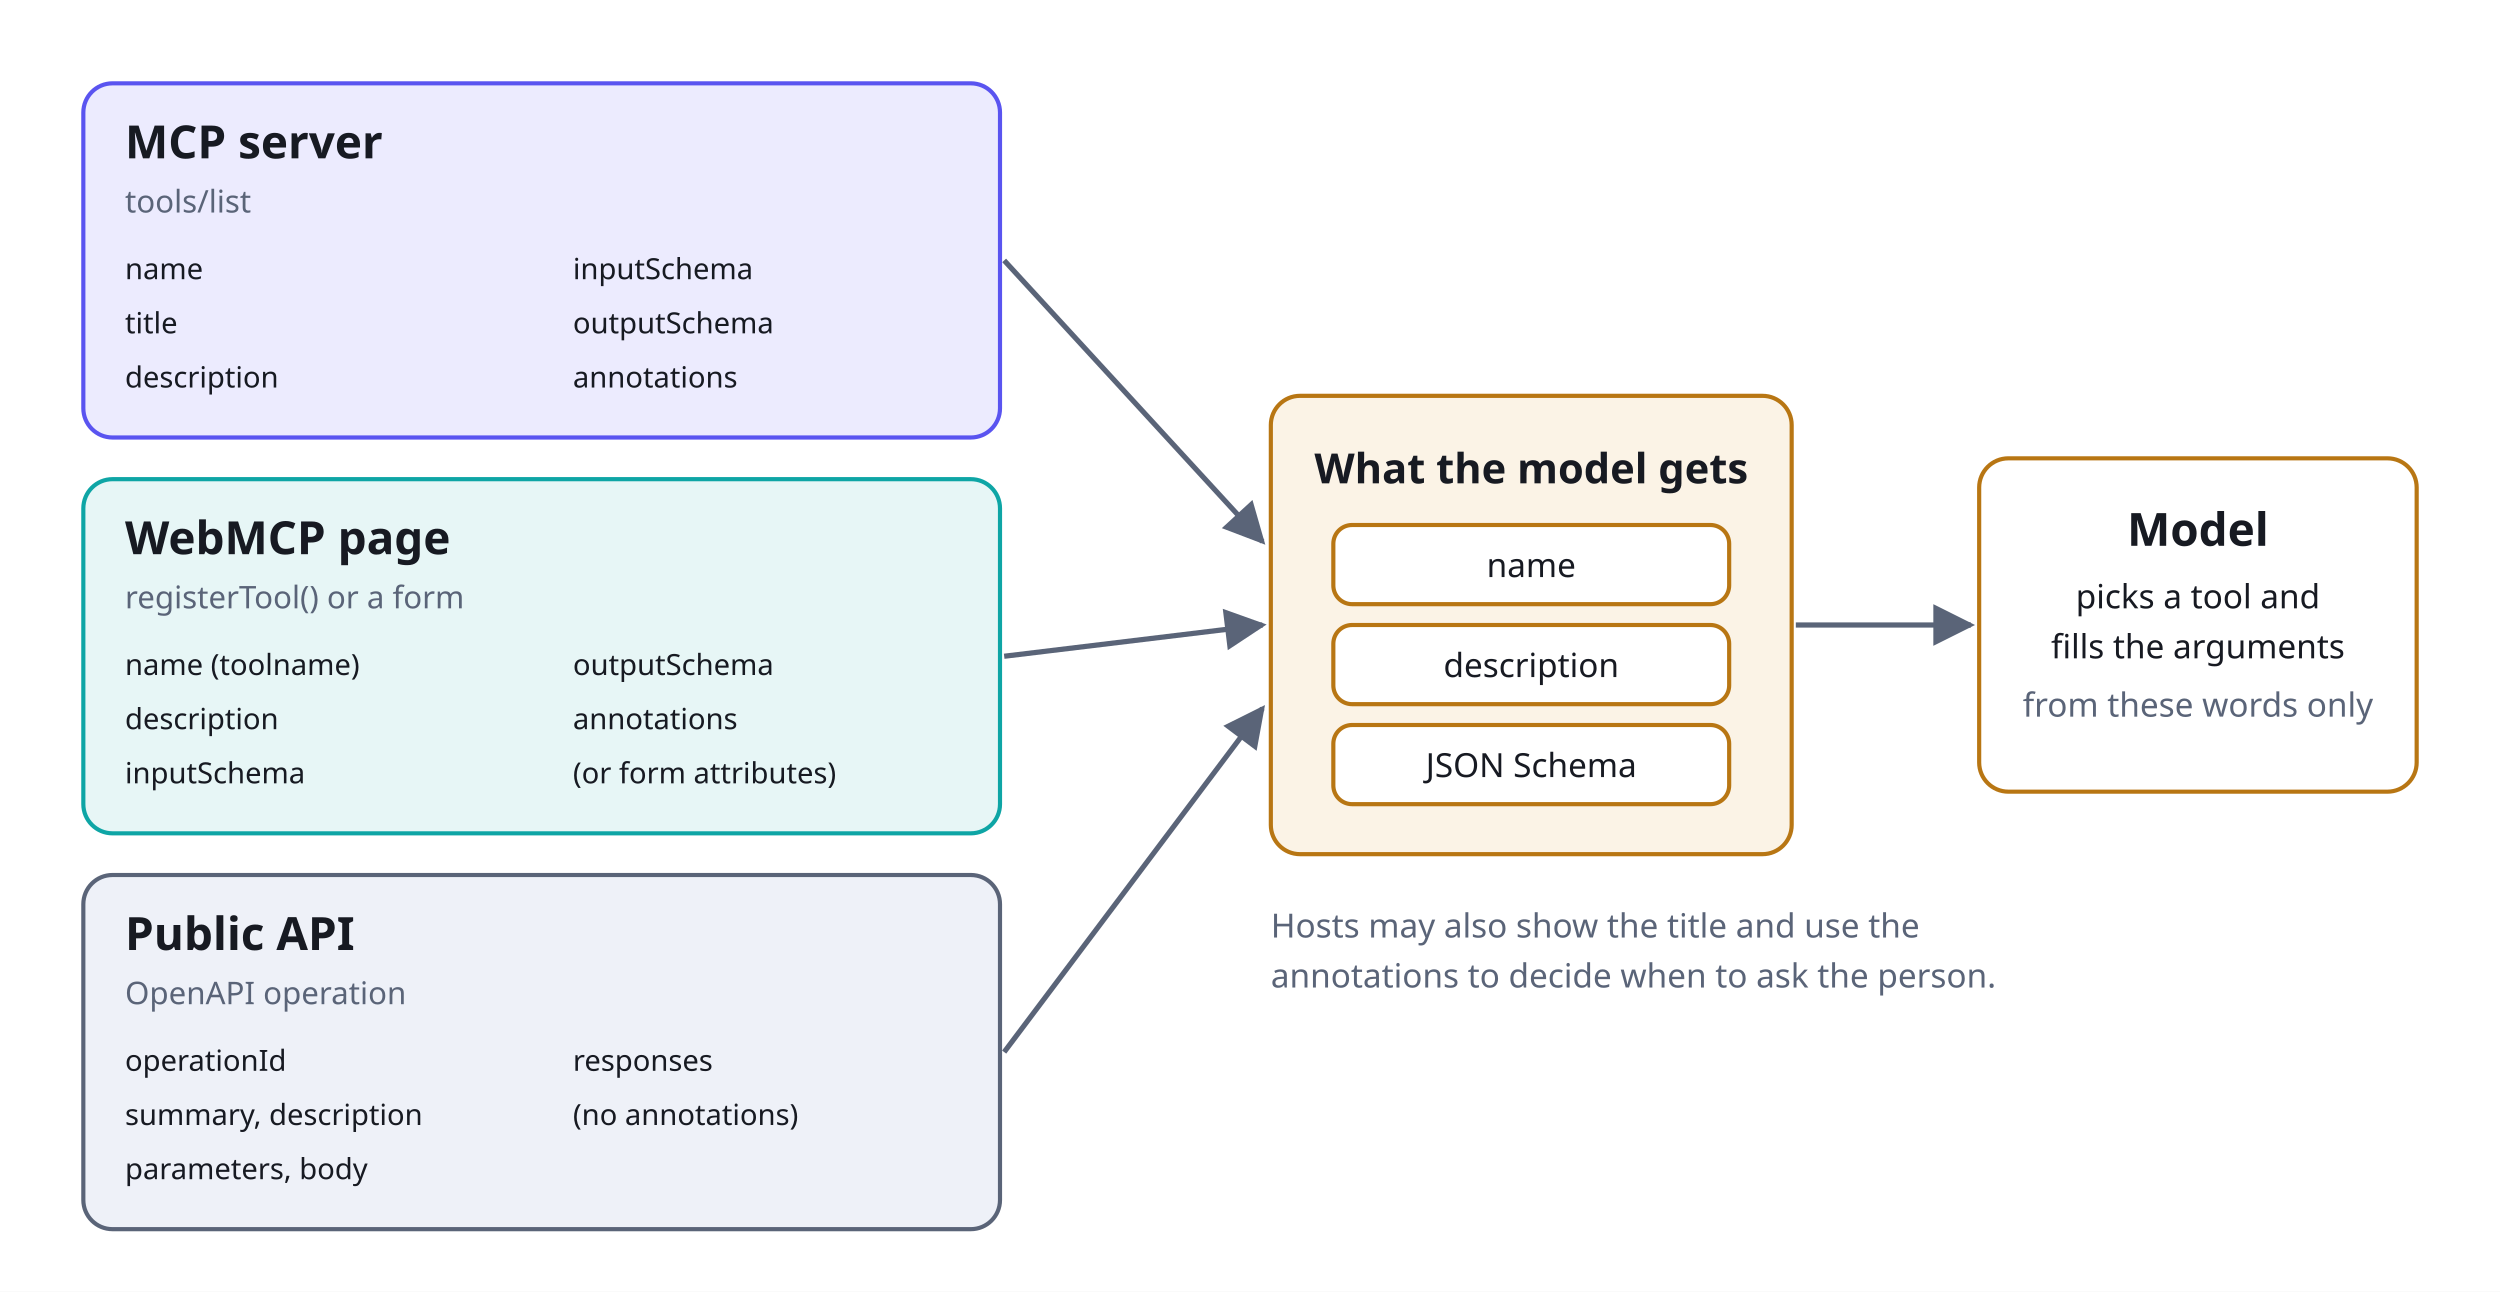
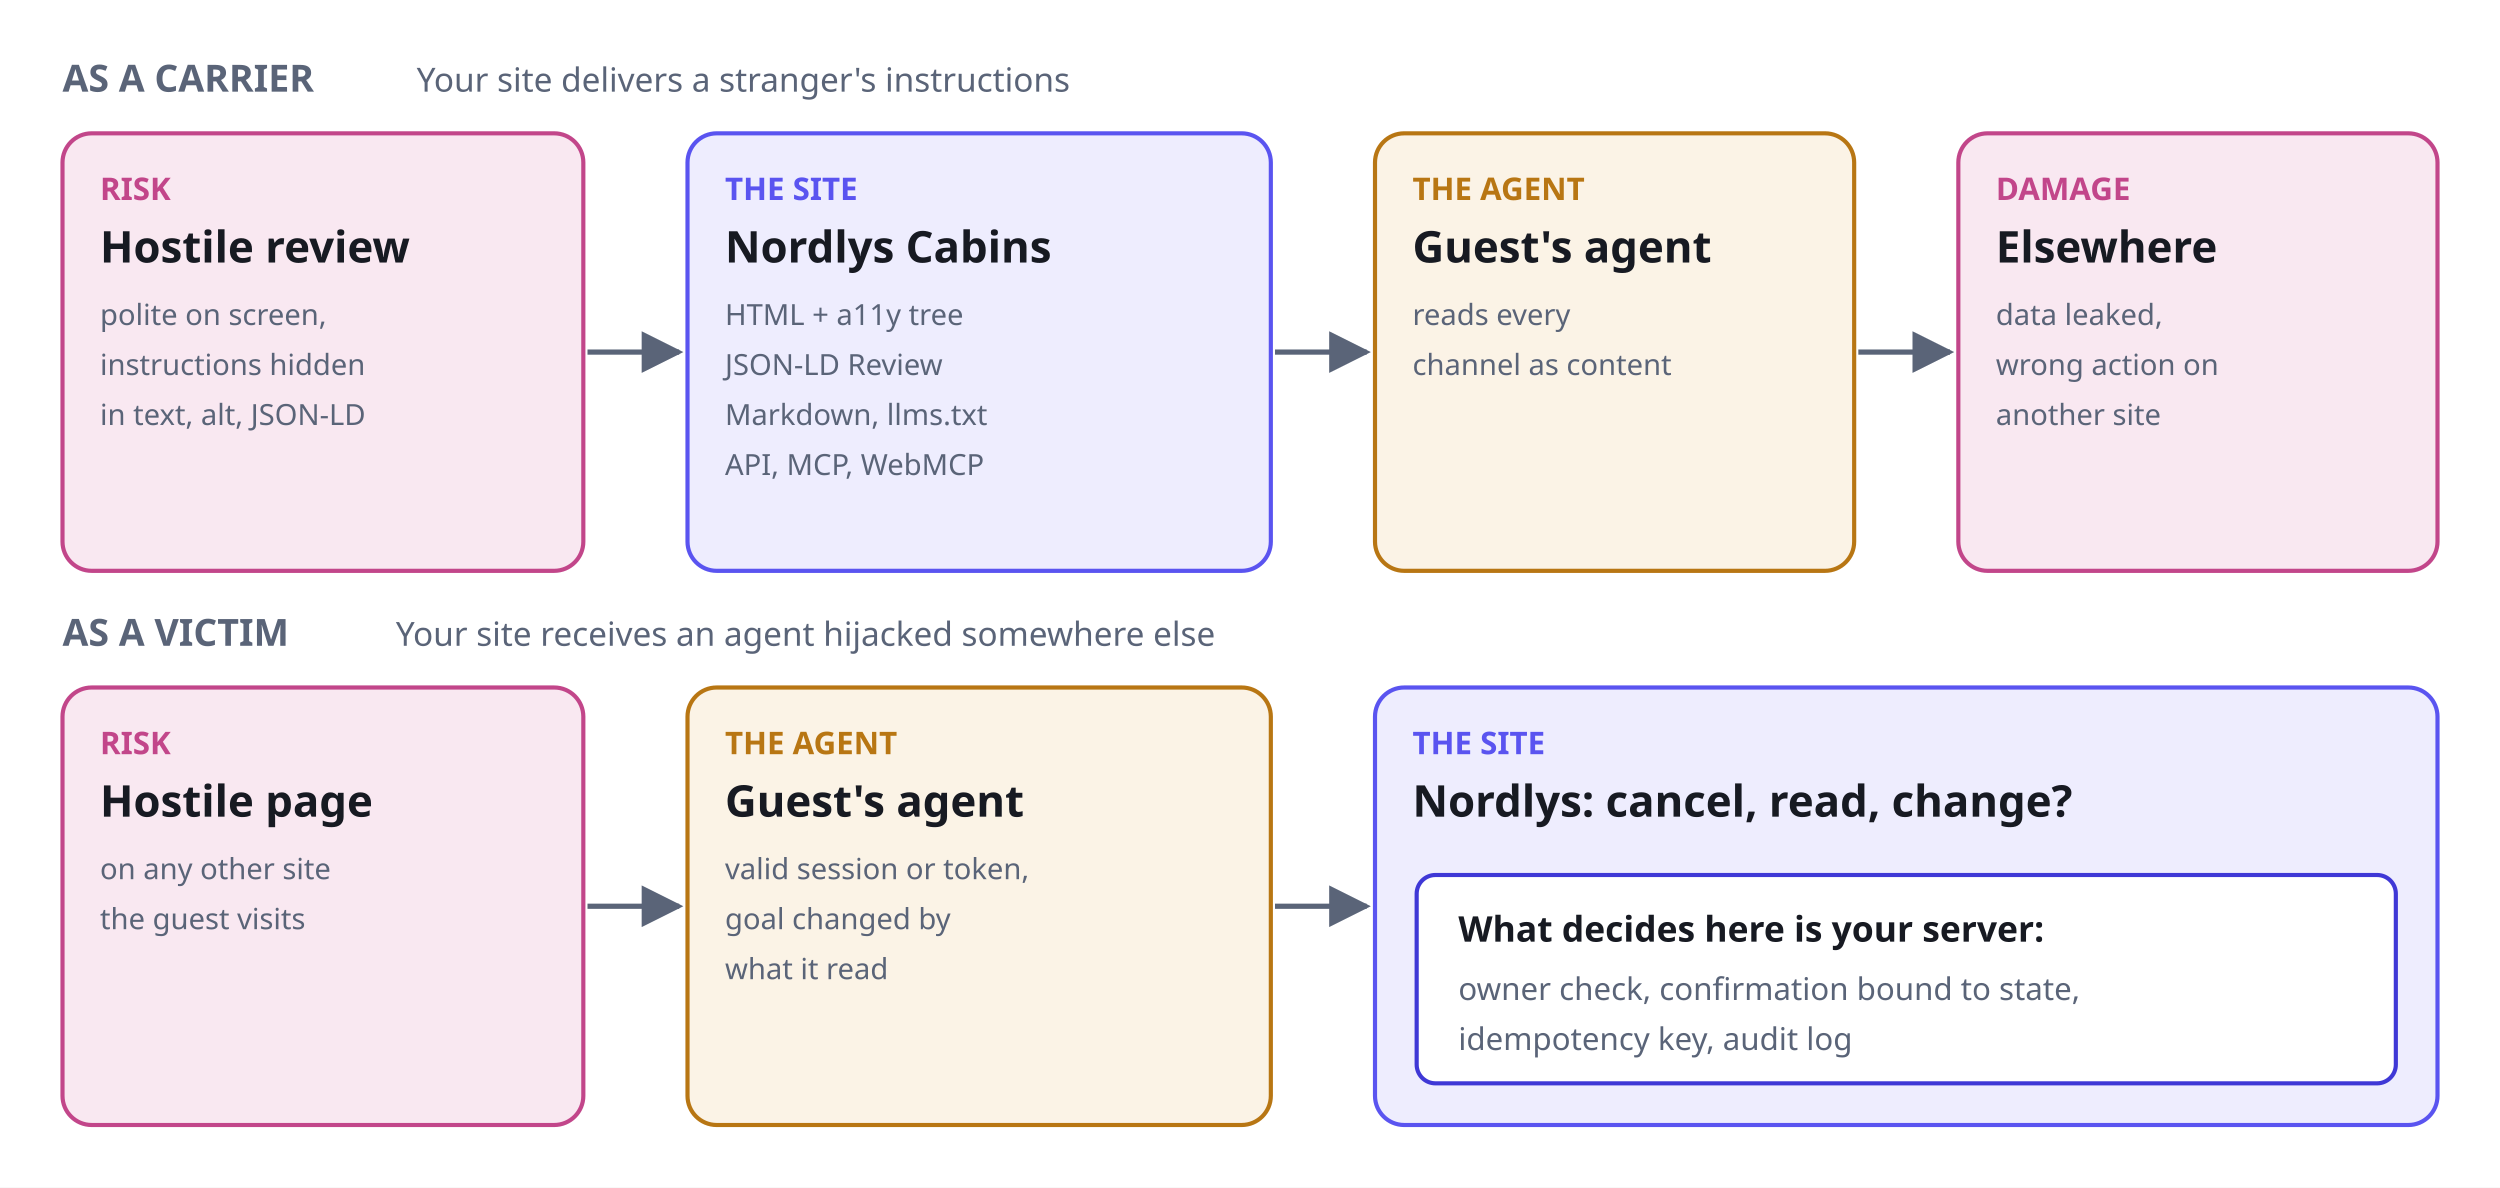
- <svg xmlns="http://www.w3.org/2000/svg" viewBox="0 0 1200 620" width="1200" height="620">
+ <svg xmlns="http://www.w3.org/2000/svg" viewBox="0 0 1200 570" width="1200" height="570">
  <defs>
    <marker id="arr" viewBox="0 0 10 10" refX="9" refY="5" markerWidth="8" markerHeight="8" orient="auto-start-reverse">
      <path d="M0,0 L10,5 L0,10 z" fill="#5A6478" />
    </marker>
  </defs>
-   <rect width="1200" height="620" fill="#FFFFFF" />
-   <rect x="40" y="40" width="440" height="170" rx="14" fill="#ECEBFE" stroke="#5A54F0" stroke-width="2" />
-   <text x="60" y="76" font-family="Bricolage Grotesque" font-size="22" font-weight="700" fill="#171A22" text-anchor="start">MCP server</text>
-   <text x="60" y="102" font-family="IBM Plex Mono" font-size="15" font-weight="400" fill="#5A6478" text-anchor="start">tools/list</text>
-   <text x="60" y="134" font-family="IBM Plex Mono" font-size="14" font-weight="400" fill="#171A22" text-anchor="start">name</text>
-   <text x="60" y="160" font-family="IBM Plex Mono" font-size="14" font-weight="400" fill="#171A22" text-anchor="start">title</text>
-   <text x="60" y="186" font-family="IBM Plex Mono" font-size="14" font-weight="400" fill="#171A22" text-anchor="start">description</text>
-   <text x="275" y="134" font-family="IBM Plex Mono" font-size="14" font-weight="400" fill="#171A22" text-anchor="start">inputSchema</text>
-   <text x="275" y="160" font-family="IBM Plex Mono" font-size="14" font-weight="400" fill="#171A22" text-anchor="start">outputSchema</text>
-   <text x="275" y="186" font-family="IBM Plex Mono" font-size="14" font-weight="400" fill="#171A22" text-anchor="start">annotations</text>
-   <line x1="482" y1="125" x2="606" y2="260" stroke="#5A6478" stroke-width="2.5" marker-end="url(#arr)" />
-   <rect x="40" y="230" width="440" height="170" rx="14" fill="#E7F6F6" stroke="#0EA5A5" stroke-width="2" />
-   <text x="60" y="266" font-family="Bricolage Grotesque" font-size="22" font-weight="700" fill="#171A22" text-anchor="start">WebMCP page</text>
-   <text x="60" y="292" font-family="IBM Plex Mono" font-size="15" font-weight="400" fill="#5A6478" text-anchor="start">registerTool() or a form</text>
-   <text x="60" y="324" font-family="IBM Plex Mono" font-size="14" font-weight="400" fill="#171A22" text-anchor="start">name (toolname)</text>
-   <text x="60" y="350" font-family="IBM Plex Mono" font-size="14" font-weight="400" fill="#171A22" text-anchor="start">description</text>
-   <text x="60" y="376" font-family="IBM Plex Mono" font-size="14" font-weight="400" fill="#171A22" text-anchor="start">inputSchema</text>
-   <text x="275" y="324" font-family="IBM Plex Mono" font-size="14" font-weight="400" fill="#171A22" text-anchor="start">outputSchema</text>
-   <text x="275" y="350" font-family="IBM Plex Mono" font-size="14" font-weight="400" fill="#171A22" text-anchor="start">annotations</text>
-   <text x="275" y="376" font-family="IBM Plex Mono" font-size="14" font-weight="400" fill="#171A22" text-anchor="start">(or form attributes)</text>
-   <line x1="482" y1="315" x2="606" y2="300" stroke="#5A6478" stroke-width="2.5" marker-end="url(#arr)" />
-   <rect x="40" y="420" width="440" height="170" rx="14" fill="#EEF1F8" stroke="#5A6478" stroke-width="2" />
-   <text x="60" y="456" font-family="Bricolage Grotesque" font-size="22" font-weight="700" fill="#171A22" text-anchor="start">Public API</text>
-   <text x="60" y="482" font-family="IBM Plex Mono" font-size="15" font-weight="400" fill="#5A6478" text-anchor="start">OpenAPI operation</text>
-   <text x="60" y="514" font-family="IBM Plex Mono" font-size="14" font-weight="400" fill="#171A22" text-anchor="start">operationId</text>
-   <text x="60" y="540" font-family="IBM Plex Mono" font-size="14" font-weight="400" fill="#171A22" text-anchor="start">summary, description</text>
-   <text x="60" y="566" font-family="IBM Plex Mono" font-size="14" font-weight="400" fill="#171A22" text-anchor="start">parameters, body</text>
-   <text x="275" y="514" font-family="IBM Plex Mono" font-size="14" font-weight="400" fill="#171A22" text-anchor="start">responses</text>
-   <text x="275" y="540" font-family="IBM Plex Mono" font-size="14" font-weight="400" fill="#171A22" text-anchor="start">(no annotations)</text>
-   <line x1="482" y1="505" x2="606" y2="340" stroke="#5A6478" stroke-width="2.5" marker-end="url(#arr)" />
-   <rect x="610" y="190" width="250" height="220" rx="14" fill="#FBF3E6" stroke="#B87613" stroke-width="2" />
-   <text x="735" y="232" font-family="Bricolage Grotesque" font-size="20" font-weight="700" fill="#171A22" text-anchor="middle">What the model gets</text>
-   <rect x="640" y="252" width="190" height="38" rx="9" fill="#FFFFFF" stroke="#B87613" stroke-width="2" />
-   <text x="735" y="277" font-family="IBM Plex Mono" font-size="16" font-weight="400" fill="#171A22" text-anchor="middle">name</text>
-   <rect x="640" y="300" width="190" height="38" rx="9" fill="#FFFFFF" stroke="#B87613" stroke-width="2" />
-   <text x="735" y="325" font-family="IBM Plex Mono" font-size="16" font-weight="400" fill="#171A22" text-anchor="middle">description</text>
-   <rect x="640" y="348" width="190" height="38" rx="9" fill="#FFFFFF" stroke="#B87613" stroke-width="2" />
-   <text x="735" y="373" font-family="IBM Plex Mono" font-size="16" font-weight="400" fill="#171A22" text-anchor="middle">JSON Schema</text>
-   <line x1="862" y1="300" x2="946" y2="300" stroke="#5A6478" stroke-width="2.5" marker-end="url(#arr)" />
-   <rect x="950" y="220" width="210" height="160" rx="14" fill="#FFFFFF" stroke="#B87613" stroke-width="2" />
-   <text x="1055" y="262" font-family="Bricolage Grotesque" font-size="22" font-weight="700" fill="#171A22" text-anchor="middle">Model</text>
-   <text x="1055" y="292" font-family="Literata" font-size="16" font-weight="400" fill="#171A22" text-anchor="middle">picks a tool and</text>
-   <text x="1055" y="316" font-family="Literata" font-size="16" font-weight="400" fill="#171A22" text-anchor="middle">fills the arguments</text>
-   <text x="1055" y="344" font-family="Literata" font-size="16" font-weight="400" fill="#5A6478" text-anchor="middle">from these words only</text>
-   <text x="610" y="450" font-family="Literata" font-size="16" font-weight="400" fill="#5A6478" text-anchor="start">Hosts may also show the title and use the</text>
-   <text x="610" y="474" font-family="Literata" font-size="16" font-weight="400" fill="#5A6478" text-anchor="start">annotations to decide when to ask the person.</text>
+   <rect width="1200" height="570" fill="#FFFFFF" />
+   <text x="30" y="44" font-family="Bricolage Grotesque" font-size="18" font-weight="800" fill="#5A6478" text-anchor="start">AS A CARRIER</text>
+   <text x="200" y="44" font-family="Literata" font-size="16" fill="#5A6478" text-anchor="start">Your site delivers a stranger's instructions</text>
+   <rect x="30" y="64" width="250" height="210" rx="14" fill="#F9E8F1" stroke="#C2468A" stroke-width="2" />
+   <text x="48" y="96" font-family="Bricolage Grotesque" font-size="15" font-weight="800" fill="#C2468A" text-anchor="start">RISK</text>
+   <text x="48" y="126" font-family="Bricolage Grotesque" font-size="21" font-weight="800" fill="#171A22" text-anchor="start">Hostile review</text>
+   <text x="48" y="156" font-family="IBM Plex Mono" font-size="14" font-weight="400" fill="#5A6478" text-anchor="start">polite on screen,</text>
+   <text x="48" y="180" font-family="IBM Plex Mono" font-size="14" font-weight="400" fill="#5A6478" text-anchor="start">instructions hidden</text>
+   <text x="48" y="204" font-family="IBM Plex Mono" font-size="14" font-weight="400" fill="#5A6478" text-anchor="start">in text, alt, JSON-LD</text>
+   <rect x="330" y="64" width="280" height="210" rx="14" fill="#EEEDFE" stroke="#5A54F0" stroke-width="2" />
+   <text x="348" y="96" font-family="Bricolage Grotesque" font-size="15" font-weight="800" fill="#5A54F0" text-anchor="start">THE SITE</text>
+   <text x="348" y="126" font-family="Bricolage Grotesque" font-size="21" font-weight="800" fill="#171A22" text-anchor="start">Nordlys Cabins</text>
+   <text x="348" y="156" font-family="IBM Plex Mono" font-size="14" font-weight="400" fill="#5A6478" text-anchor="start">HTML + a11y tree</text>
+   <text x="348" y="180" font-family="IBM Plex Mono" font-size="14" font-weight="400" fill="#5A6478" text-anchor="start">JSON-LD Review</text>
+   <text x="348" y="204" font-family="IBM Plex Mono" font-size="14" font-weight="400" fill="#5A6478" text-anchor="start">Markdown, llms.txt</text>
+   <text x="348" y="228" font-family="IBM Plex Mono" font-size="14" font-weight="400" fill="#5A6478" text-anchor="start">API, MCP, WebMCP</text>
+   <rect x="660" y="64" width="230" height="210" rx="14" fill="#FBF3E6" stroke="#B87613" stroke-width="2" />
+   <text x="678" y="96" font-family="Bricolage Grotesque" font-size="15" font-weight="800" fill="#B87613" text-anchor="start">THE AGENT</text>
+   <text x="678" y="126" font-family="Bricolage Grotesque" font-size="21" font-weight="800" fill="#171A22" text-anchor="start">Guest's agent</text>
+   <text x="678" y="156" font-family="IBM Plex Mono" font-size="14" font-weight="400" fill="#5A6478" text-anchor="start">reads every</text>
+   <text x="678" y="180" font-family="IBM Plex Mono" font-size="14" font-weight="400" fill="#5A6478" text-anchor="start">channel as content</text>
+   <rect x="940" y="64" width="230" height="210" rx="14" fill="#F9E8F1" stroke="#C2468A" stroke-width="2" />
+   <text x="958" y="96" font-family="Bricolage Grotesque" font-size="15" font-weight="800" fill="#C2468A" text-anchor="start">DAMAGE</text>
+   <text x="958" y="126" font-family="Bricolage Grotesque" font-size="21" font-weight="800" fill="#171A22" text-anchor="start">Elsewhere</text>
+   <text x="958" y="156" font-family="IBM Plex Mono" font-size="14" font-weight="400" fill="#5A6478" text-anchor="start">data leaked,</text>
+   <text x="958" y="180" font-family="IBM Plex Mono" font-size="14" font-weight="400" fill="#5A6478" text-anchor="start">wrong action on</text>
+   <text x="958" y="204" font-family="IBM Plex Mono" font-size="14" font-weight="400" fill="#5A6478" text-anchor="start">another site</text>
+   <line x1="282" y1="169.0" x2="326" y2="169.0" stroke="#5A6478" stroke-width="2.5" marker-end="url(#arr)" />
+   <line x1="612" y1="169.0" x2="656" y2="169.0" stroke="#5A6478" stroke-width="2.5" marker-end="url(#arr)" />
+   <line x1="892" y1="169.0" x2="936" y2="169.0" stroke="#5A6478" stroke-width="2.5" marker-end="url(#arr)" />
+   <text x="30" y="310" font-family="Bricolage Grotesque" font-size="18" font-weight="800" fill="#5A6478" text-anchor="start">AS A VICTIM</text>
+   <text x="190" y="310" font-family="Literata" font-size="16" fill="#5A6478" text-anchor="start">Your site receives an agent hijacked somewhere else</text>
+   <rect x="30" y="330" width="250" height="210" rx="14" fill="#F9E8F1" stroke="#C2468A" stroke-width="2" />
+   <text x="48" y="362" font-family="Bricolage Grotesque" font-size="15" font-weight="800" fill="#C2468A" text-anchor="start">RISK</text>
+   <text x="48" y="392" font-family="Bricolage Grotesque" font-size="21" font-weight="800" fill="#171A22" text-anchor="start">Hostile page</text>
+   <text x="48" y="422" font-family="IBM Plex Mono" font-size="14" font-weight="400" fill="#5A6478" text-anchor="start">on any other site</text>
+   <text x="48" y="446" font-family="IBM Plex Mono" font-size="14" font-weight="400" fill="#5A6478" text-anchor="start">the guest visits</text>
+   <rect x="330" y="330" width="280" height="210" rx="14" fill="#FBF3E6" stroke="#B87613" stroke-width="2" />
+   <text x="348" y="362" font-family="Bricolage Grotesque" font-size="15" font-weight="800" fill="#B87613" text-anchor="start">THE AGENT</text>
+   <text x="348" y="392" font-family="Bricolage Grotesque" font-size="21" font-weight="800" fill="#171A22" text-anchor="start">Guest's agent</text>
+   <text x="348" y="422" font-family="IBM Plex Mono" font-size="14" font-weight="400" fill="#5A6478" text-anchor="start">valid session or token,</text>
+   <text x="348" y="446" font-family="IBM Plex Mono" font-size="14" font-weight="400" fill="#5A6478" text-anchor="start">goal changed by</text>
+   <text x="348" y="470" font-family="IBM Plex Mono" font-size="14" font-weight="400" fill="#5A6478" text-anchor="start">what it read</text>
+   <rect x="660" y="330" width="510" height="210" rx="14" fill="#EEEDFE" stroke="#5A54F0" stroke-width="2" />
+   <text x="678" y="362" font-family="Bricolage Grotesque" font-size="15" font-weight="800" fill="#5A54F0" text-anchor="start">THE SITE</text>
+   <text x="678" y="392" font-family="Bricolage Grotesque" font-size="21" font-weight="800" fill="#171A22" text-anchor="start">Nordlys: cancel, read, change?</text>
+   <rect x="680" y="420" width="470" height="100" rx="9" fill="#FFFFFF" stroke="#3F38D6" stroke-width="2" />
+   <text x="700" y="452" font-family="Bricolage Grotesque" font-size="17" font-weight="700" fill="#171A22" text-anchor="start">What decides here is your server:</text>
+   <text x="700" y="480" font-family="IBM Plex Mono" font-size="15" font-weight="400" fill="#5A6478" text-anchor="start">owner check, confirmation bound to state,</text>
+   <text x="700" y="504" font-family="IBM Plex Mono" font-size="15" font-weight="400" fill="#5A6478" text-anchor="start">idempotency key, audit log</text>
+   <line x1="282" y1="435.0" x2="326" y2="435.0" stroke="#5A6478" stroke-width="2.5" marker-end="url(#arr)" />
+   <line x1="612" y1="435.0" x2="656" y2="435.0" stroke="#5A6478" stroke-width="2.5" marker-end="url(#arr)" />
</svg>
